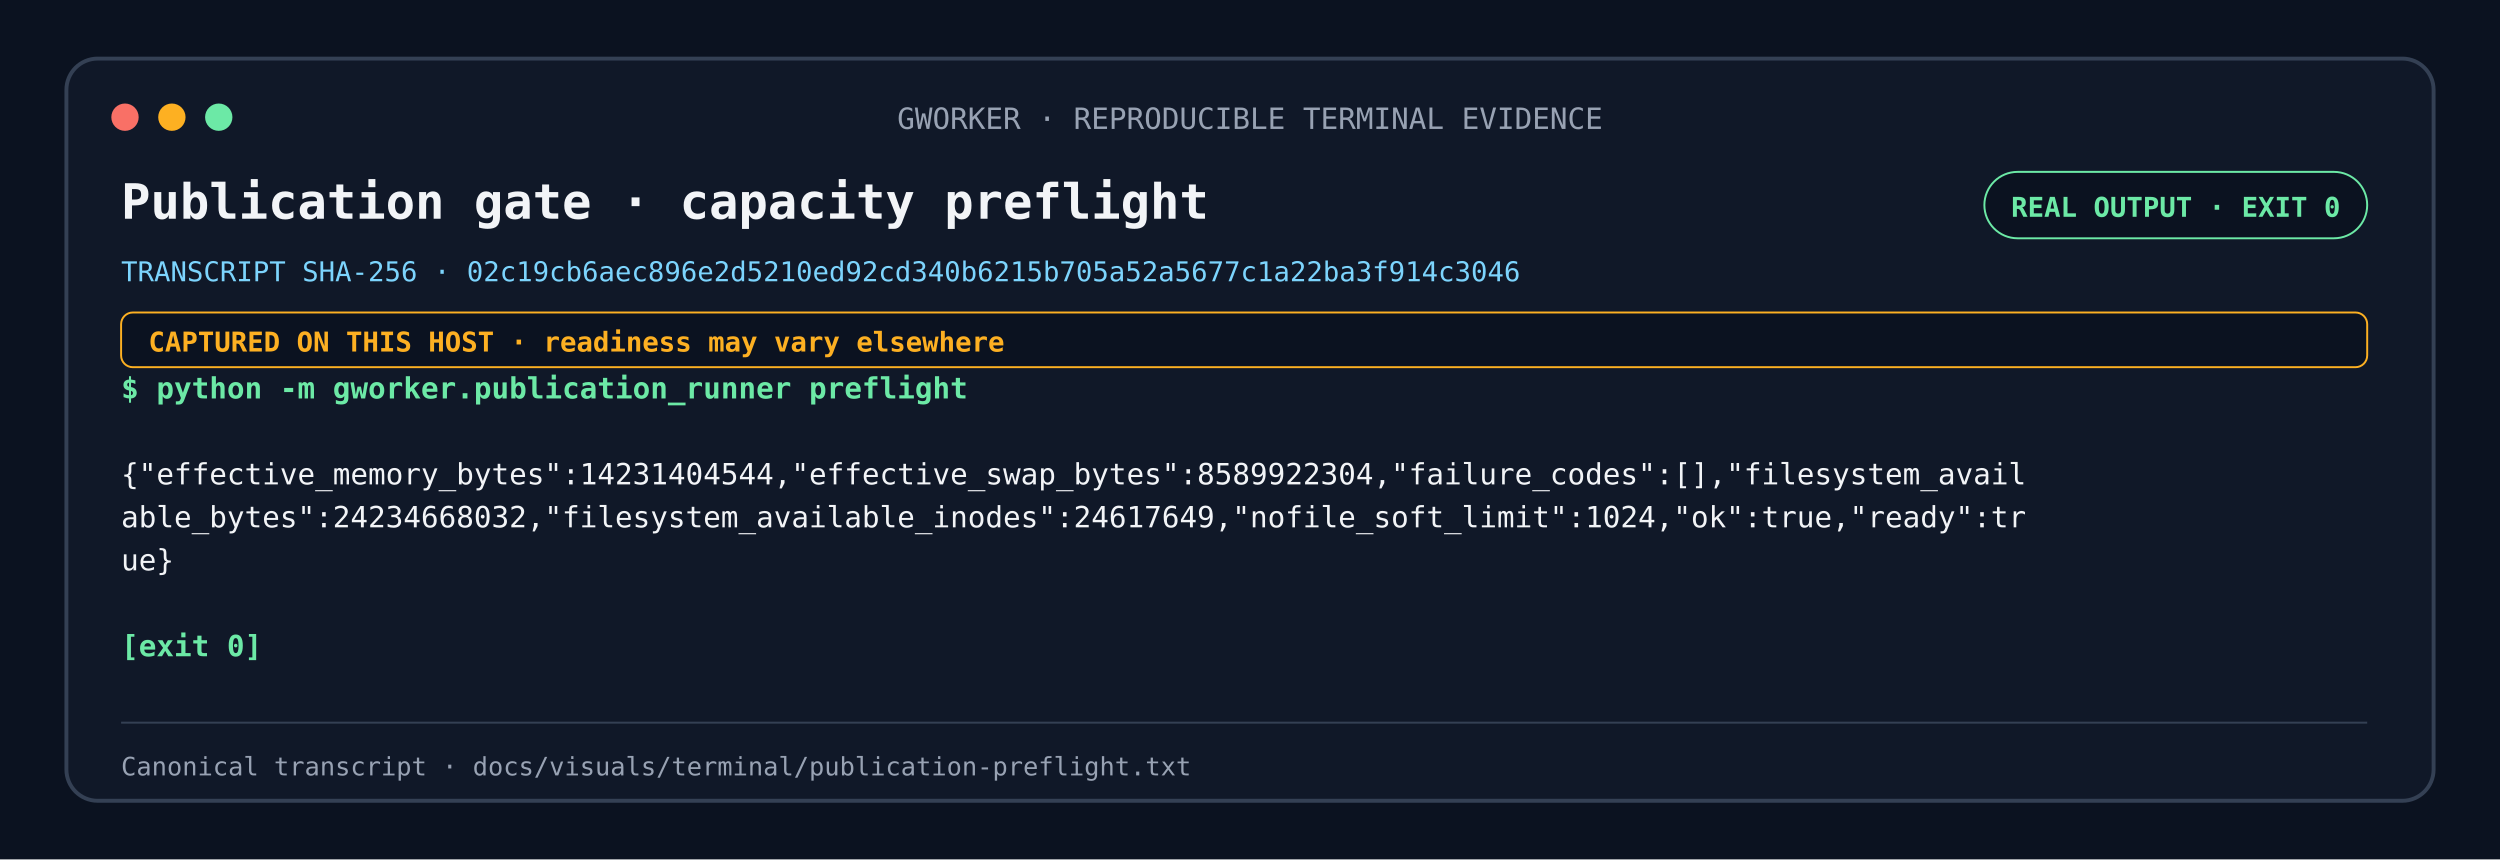
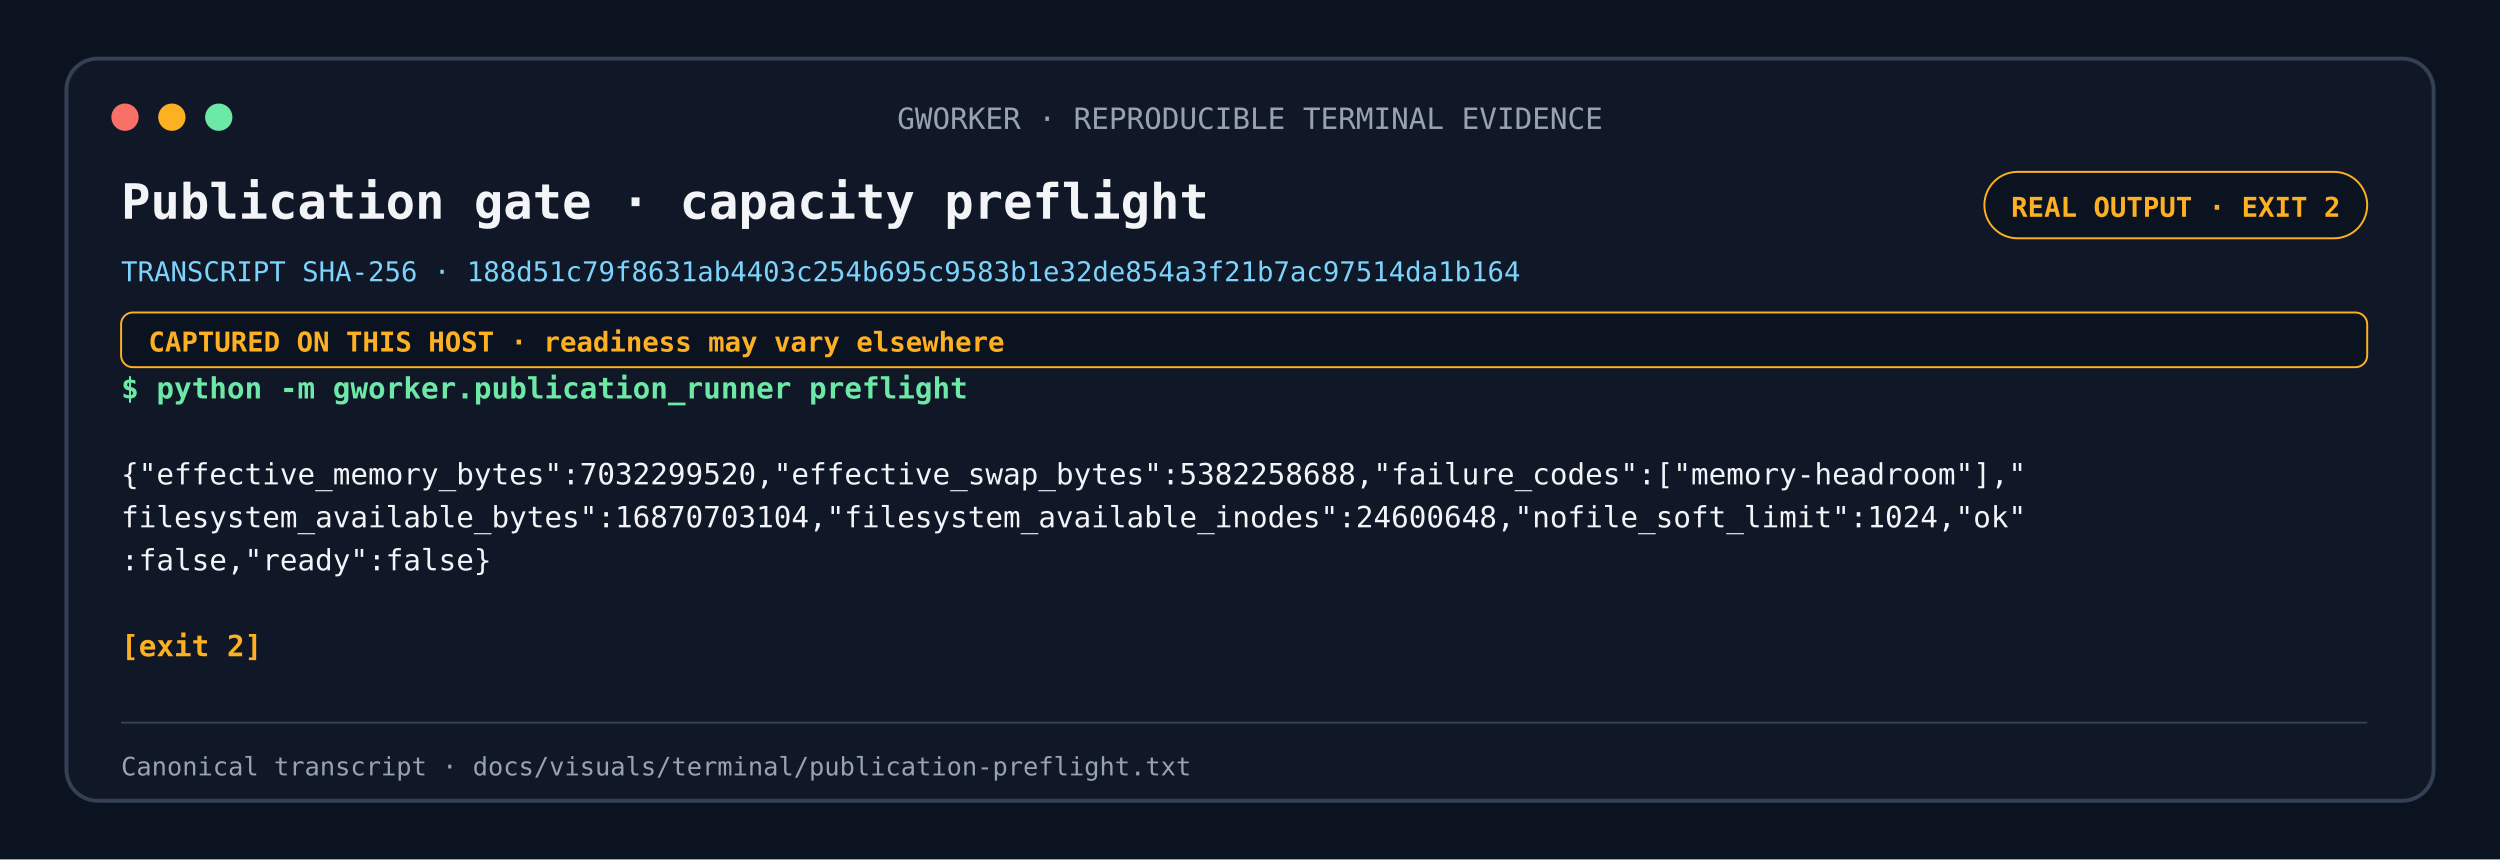
<svg xmlns="http://www.w3.org/2000/svg" width="1280" height="440" viewBox="0 0 1280 440" role="img" aria-labelledby="publication-preflight-title publication-preflight-description" data-capture-id="publication-preflight">
  <rect x="0" y="0" width="1280" height="440" fill="#0B1220" />
  <rect x="34" y="30" width="1212" height="380" rx="16" fill="#101828" stroke="#344054" stroke-width="2" />
  <circle cx="64" cy="60" r="7" fill="#F97066" />
  <circle cx="88" cy="60" r="7" fill="#FDB022" />
  <circle cx="112" cy="60" r="7" fill="#6CE9A6" />
  <text x="640" y="66" fill="#98A2B3" font-size="15" font-family="monospace" text-anchor="middle">GWORKER · REPRODUCIBLE TERMINAL EVIDENCE</text>
  <text x="62" y="112" fill="#F2F4F7" font-size="25" font-weight="700" font-family="monospace">Publication gate · capacity preflight</text>
-   <rect x="1016" y="88" width="196" height="34" rx="17" fill="#0B1220" stroke="#6CE9A6" stroke-width="1" />
-   <text x="1114" y="111" fill="#6CE9A6" font-size="14" font-weight="700" font-family="monospace" text-anchor="middle">REAL OUTPUT · EXIT 0</text>
-   <text x="62" y="144" fill="#7CD4FD" font-size="14" font-family="monospace">TRANSCRIPT SHA-256 · 02c19cb6aec896e2d5210ed92cd340b6215b705a52a5677c1a22ba3f914c3046</text>
+   <rect x="1016" y="88" width="196" height="34" rx="17" fill="#0B1220" stroke="#FDB022" stroke-width="1" />
+   <text x="1114" y="111" fill="#FDB022" font-size="14" font-weight="700" font-family="monospace" text-anchor="middle">REAL OUTPUT · EXIT 2</text>
+   <text x="62" y="144" fill="#7CD4FD" font-size="14" font-family="monospace">TRANSCRIPT SHA-256 · 188d51c79f8631ab4403c254b695c9583b1e32de854a3f21b7ac97514da1b164</text>
  <rect x="62" y="160" width="1150" height="28" rx="6" fill="#0B1220" stroke="#FDB022" stroke-width="1" />
  <text x="76" y="180" fill="#FDB022" font-size="14" font-weight="700" font-family="monospace">CAPTURED ON THIS HOST · readiness may vary elsewhere</text>
  <text x="62" y="204" fill="#6CE9A6" font-size="15" font-weight="700" font-family="monospace" xml:space="preserve">$ python -m gworker.publication_runner preflight</text>
  <text x="62" y="226" fill="#F2F4F7" font-size="15" font-weight="400" font-family="monospace" xml:space="preserve" />
-   <text x="62" y="248" fill="#F2F4F7" font-size="15" font-weight="400" font-family="monospace" xml:space="preserve">{"effective_memory_bytes":14231404544,"effective_swap_bytes":8589922304,"failure_codes":[],"filesystem_avail</text>
-   <text x="62" y="270" fill="#F2F4F7" font-size="15" font-weight="400" font-family="monospace" xml:space="preserve">able_bytes":24234668032,"filesystem_available_inodes":24617649,"nofile_soft_limit":1024,"ok":true,"ready":tr</text>
-   <text x="62" y="292" fill="#F2F4F7" font-size="15" font-weight="400" font-family="monospace" xml:space="preserve">ue}</text>
+   <text x="62" y="248" fill="#F2F4F7" font-size="15" font-weight="400" font-family="monospace" xml:space="preserve">{"effective_memory_bytes":7032299520,"effective_swap_bytes":5382258688,"failure_codes":["memory-headroom"],"</text>
+   <text x="62" y="270" fill="#F2F4F7" font-size="15" font-weight="400" font-family="monospace" xml:space="preserve">filesystem_available_bytes":16870703104,"filesystem_available_inodes":24600648,"nofile_soft_limit":1024,"ok"</text>
+   <text x="62" y="292" fill="#F2F4F7" font-size="15" font-weight="400" font-family="monospace" xml:space="preserve">:false,"ready":false}</text>
  <text x="62" y="314" fill="#F2F4F7" font-size="15" font-weight="400" font-family="monospace" xml:space="preserve" />
-   <text x="62" y="336" fill="#6CE9A6" font-size="15" font-weight="700" font-family="monospace" xml:space="preserve">[exit 0]</text>
+   <text x="62" y="336" fill="#FDB022" font-size="15" font-weight="700" font-family="monospace" xml:space="preserve">[exit 2]</text>
  <line x1="62" y1="370" x2="1212" y2="370" stroke="#344054" stroke-width="1" />
  <text x="62" y="397" fill="#98A2B3" font-size="13" font-family="monospace">Canonical transcript · docs/visuals/terminal/publication-preflight.txt</text>
</svg>
